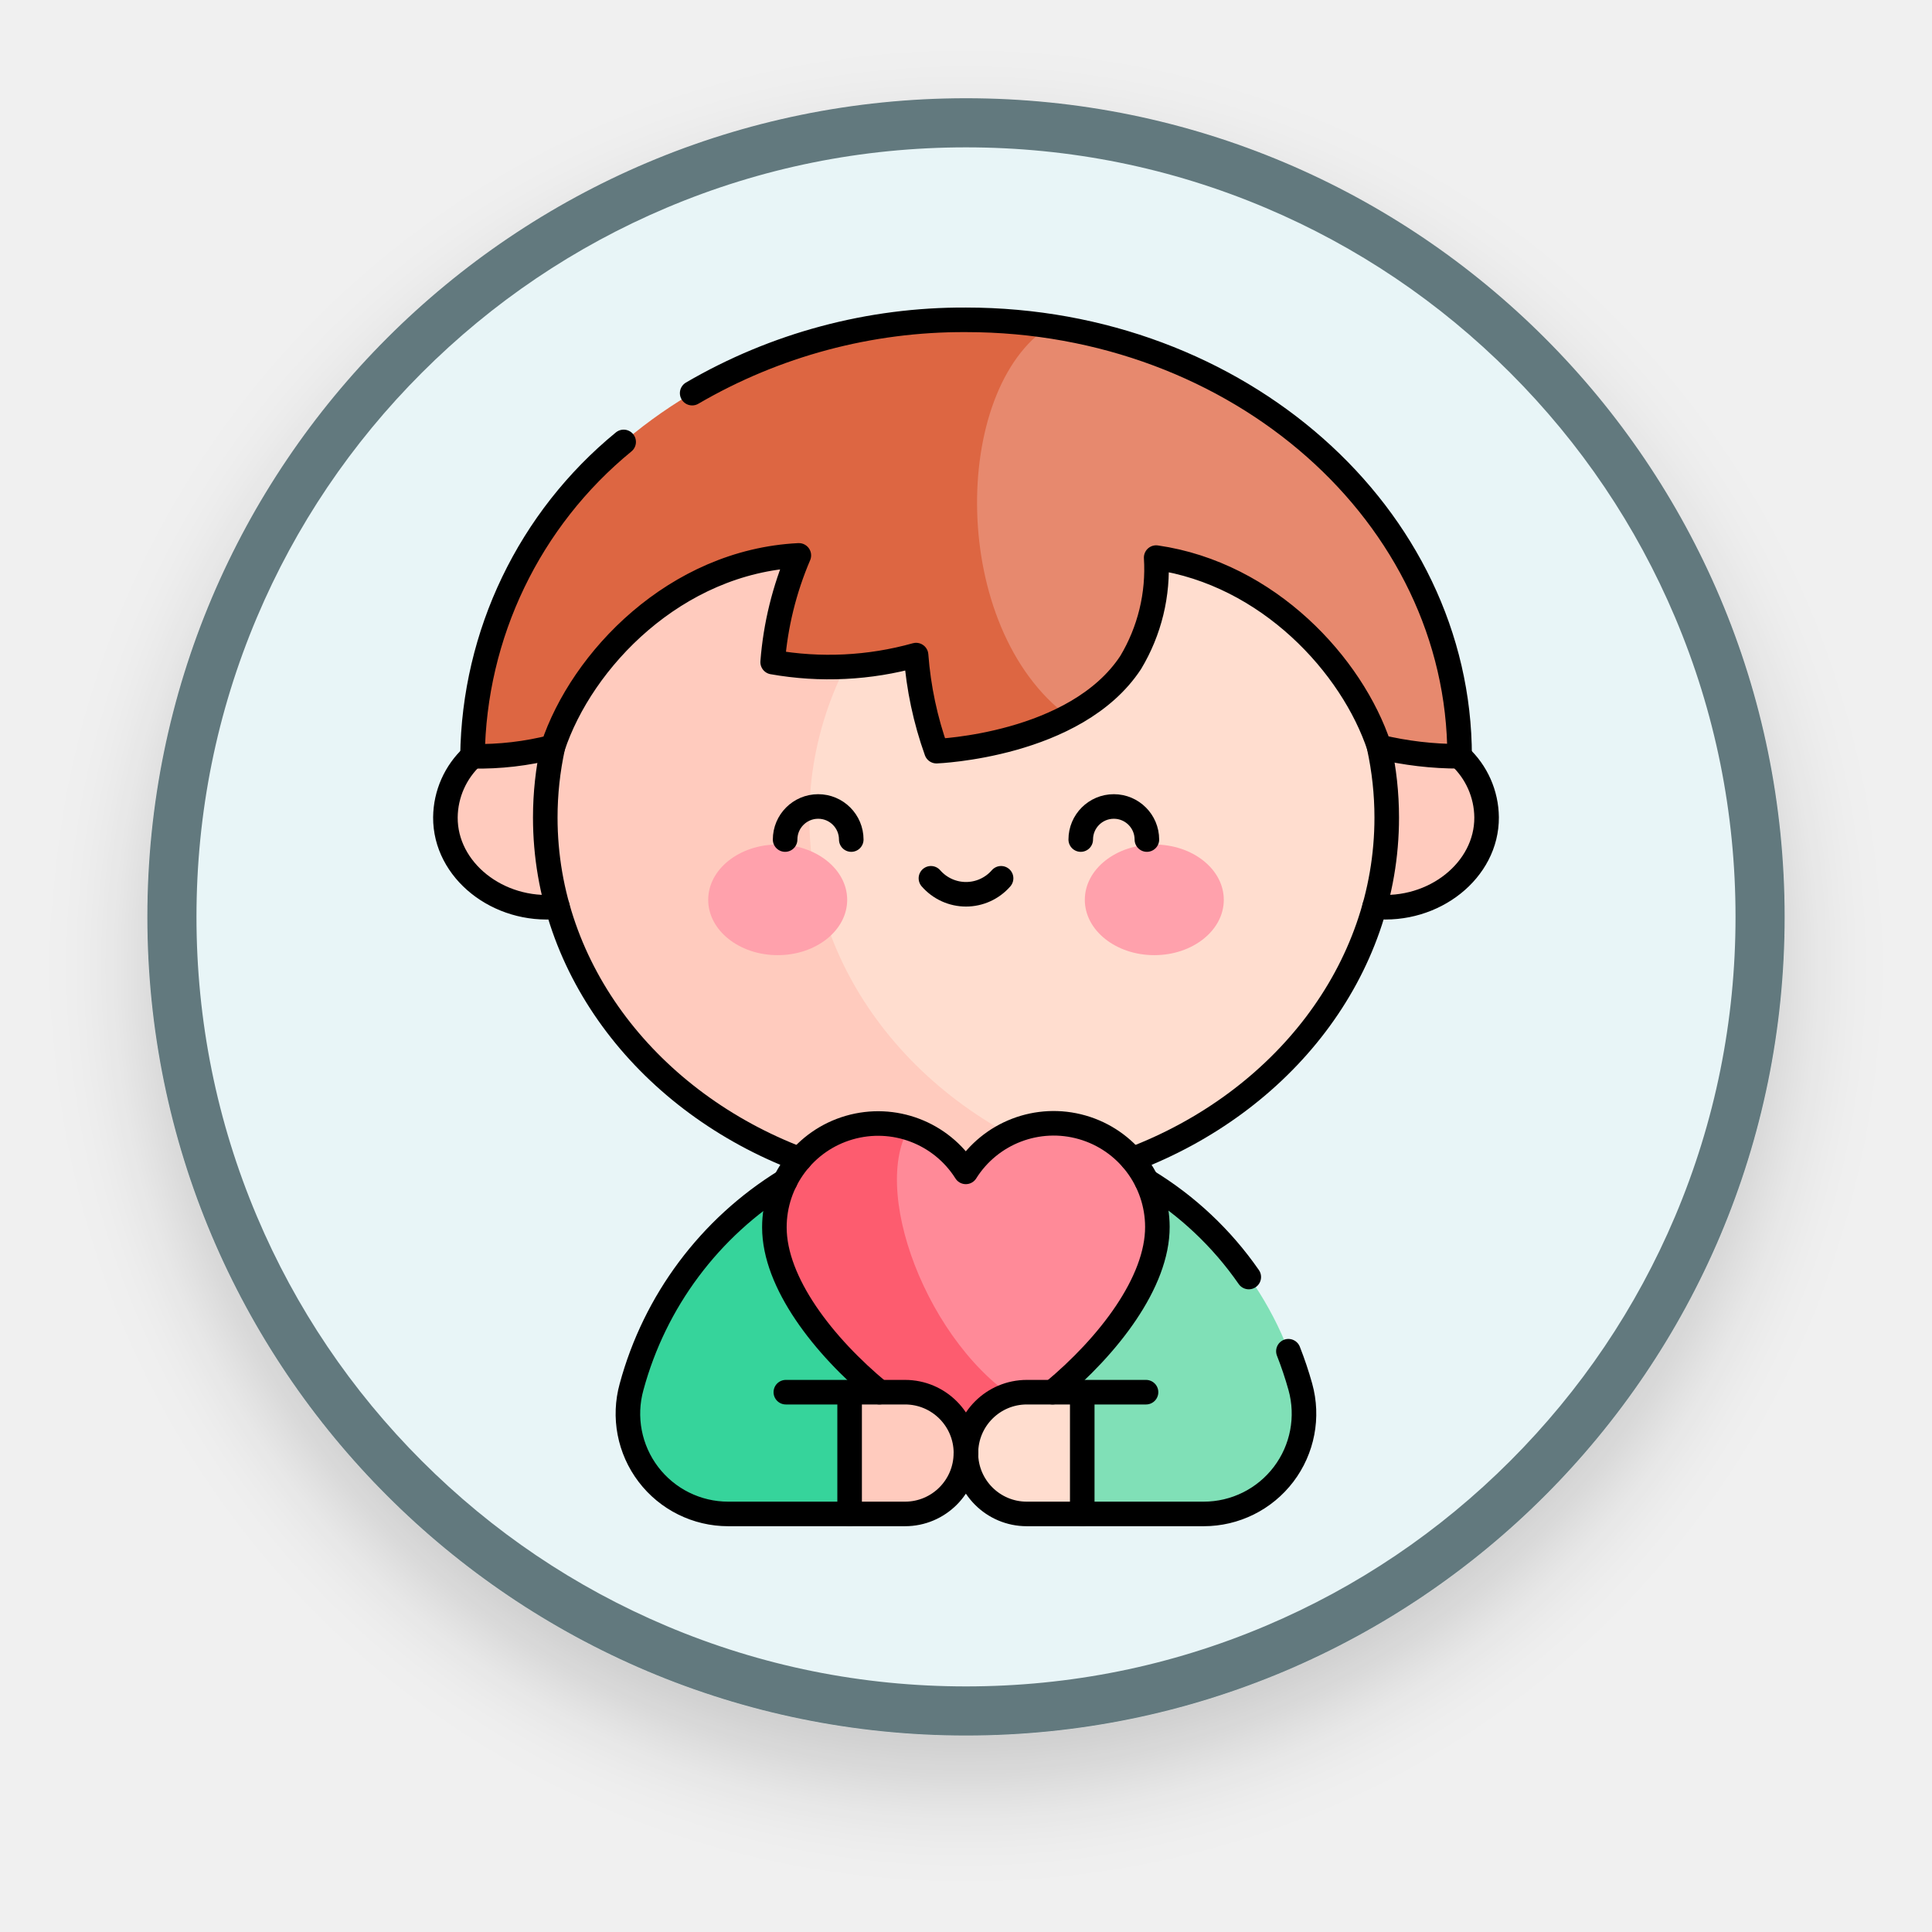
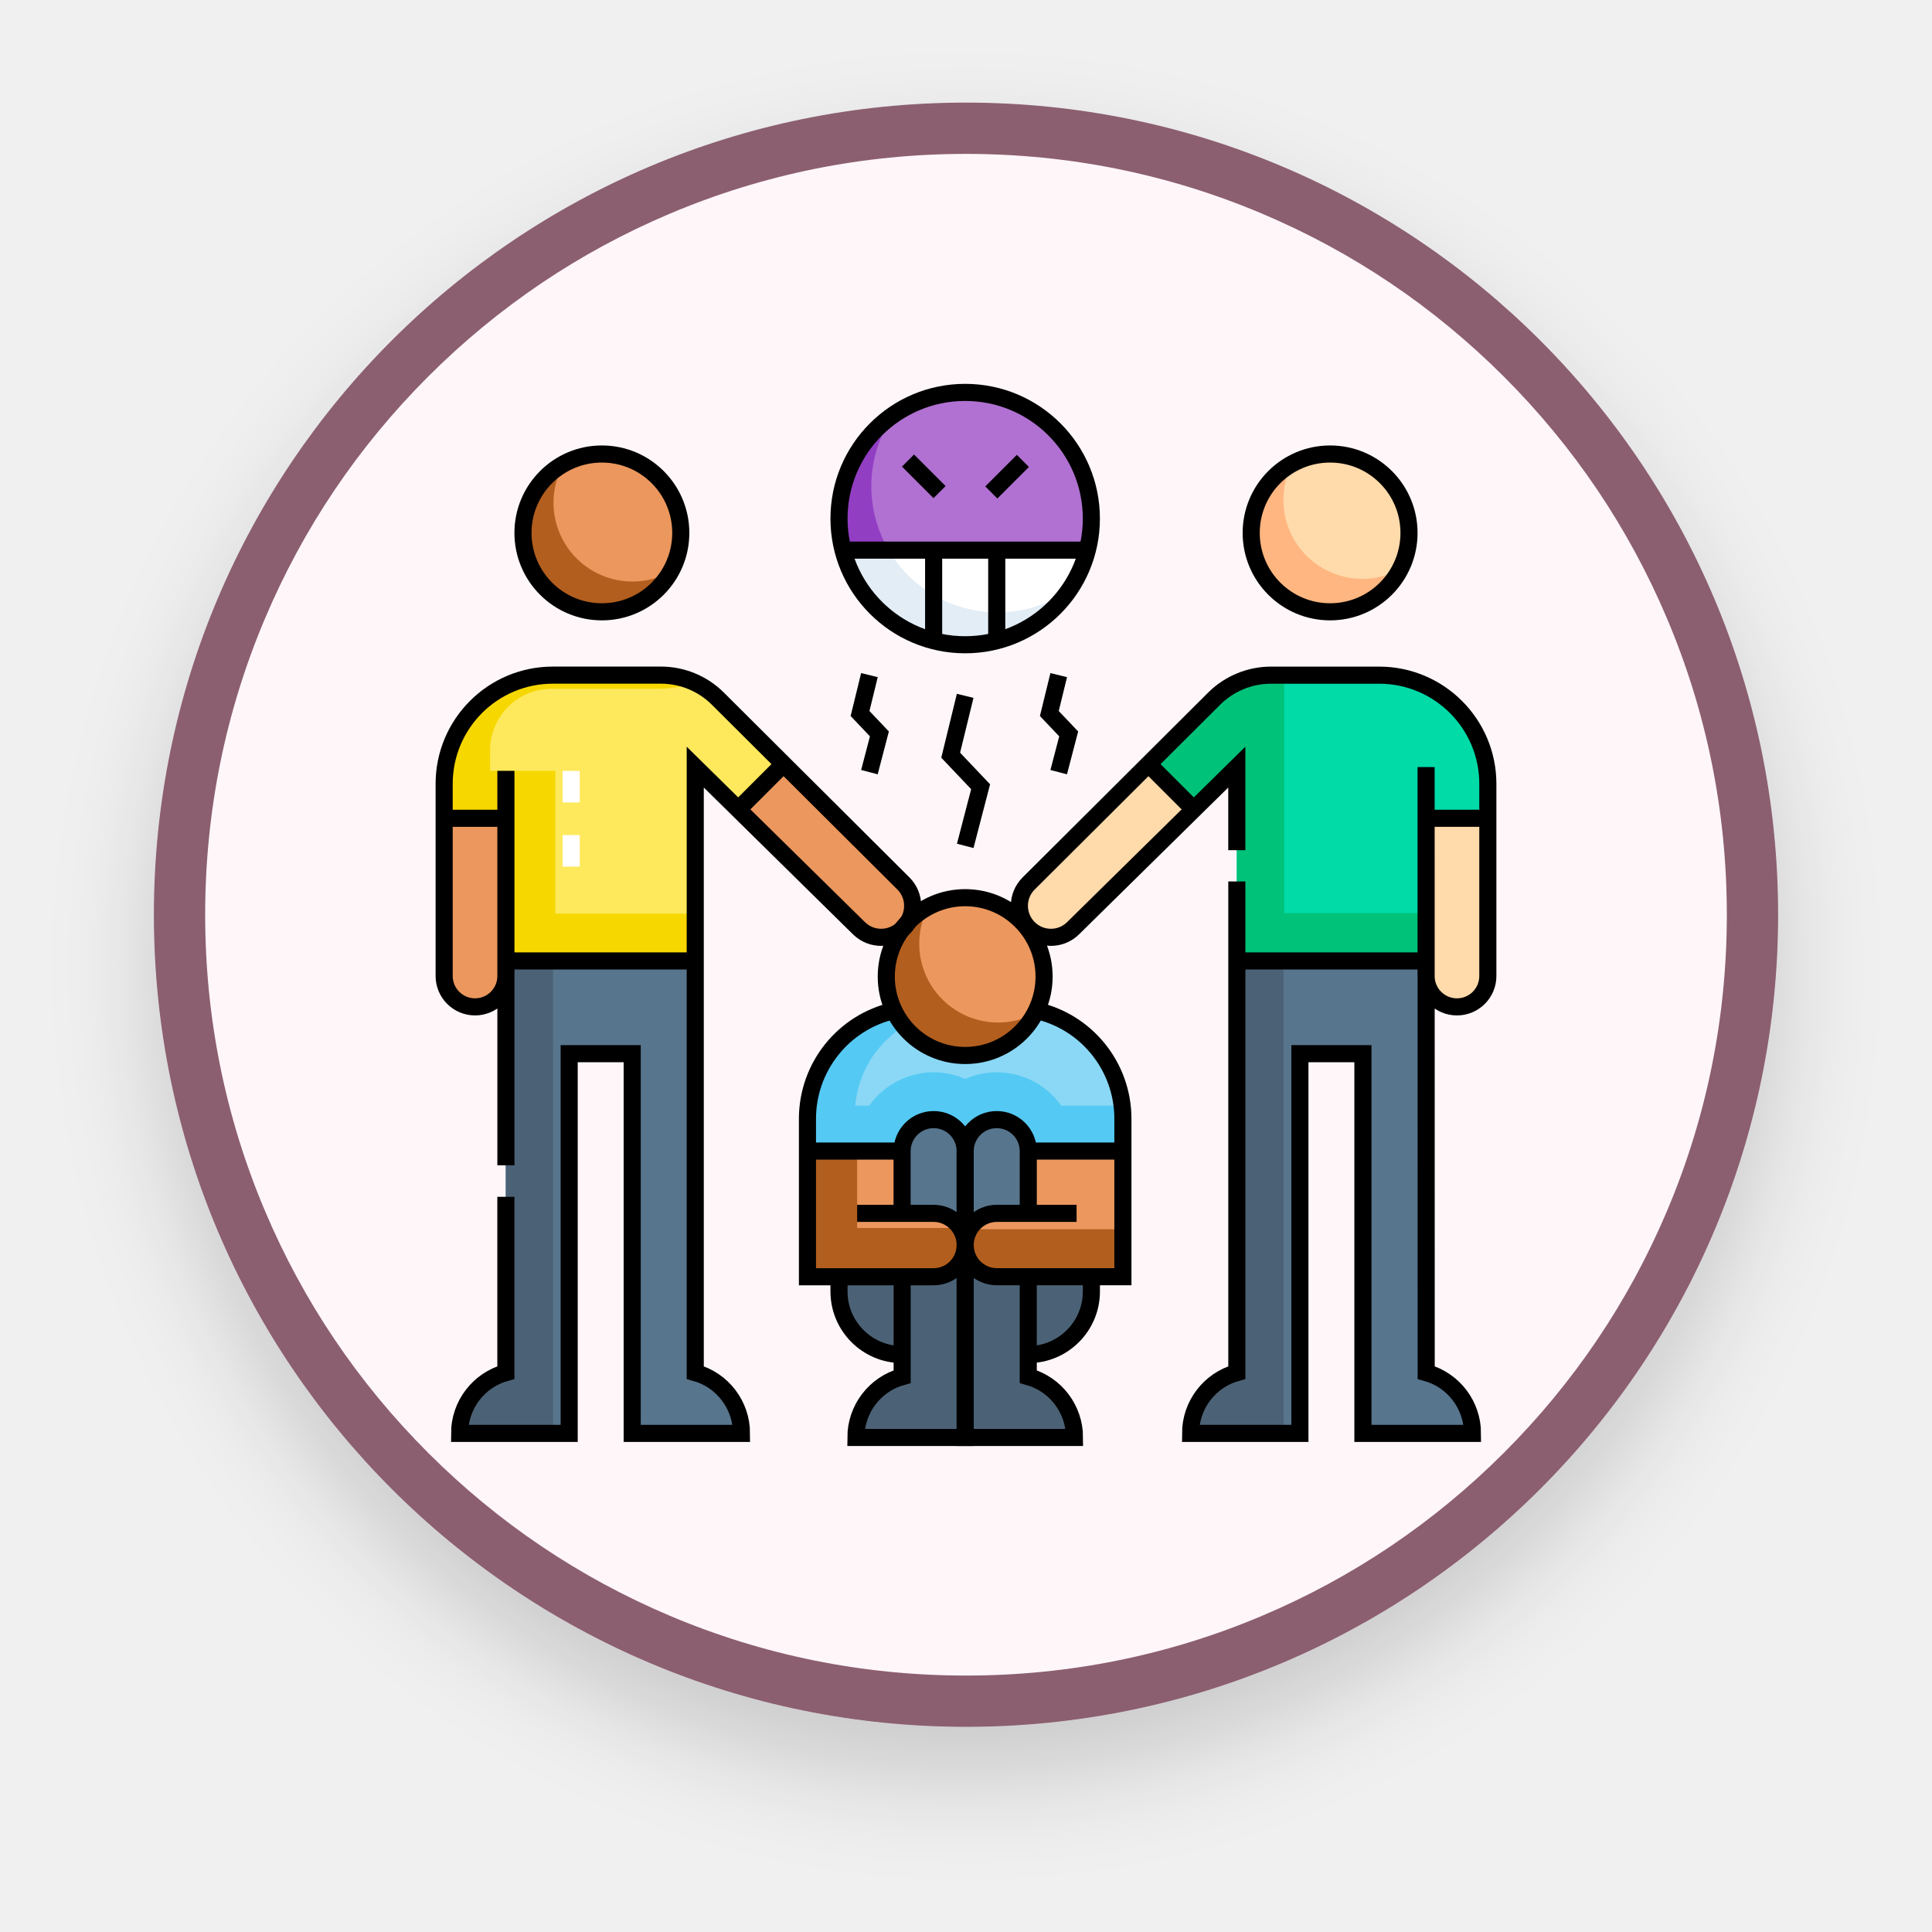
- <svg xmlns="http://www.w3.org/2000/svg" width="118" height="118" viewBox="0 0 118 118">
+ <svg xmlns="http://www.w3.org/2000/svg" width="113" height="113" viewBox="0 0 113 113">
  <defs>
-     <filter id="Path_982547" x="0" y="0" width="118" height="118" filterUnits="userSpaceOnUse">
+     <filter id="Path_982547" x="0" y="0" width="113" height="113" filterUnits="userSpaceOnUse">
      <feOffset dy="3" input="SourceAlpha" />
      <feGaussianBlur stdDeviation="3" result="blur" />
      <feFlood flood-opacity="0.161" />
      <feComposite operator="in" in2="blur" />
      <feComposite in="SourceGraphic" />
    </filter>
  </defs>
-   <g id="Group_1203508" data-name="Group 1203508" transform="translate(-834.5 -2872.395)">
-     <g id="Group_1202912" data-name="Group 1202912">
-       <g id="Group_1178322" data-name="Group 1178322" transform="translate(630 -2039.15)">
-         <g id="Group_1173988" data-name="Group 1173988" transform="translate(213.5 4917.545)">
-           <g id="Group_1172010" data-name="Group 1172010">
-             <g id="Group_1171046" data-name="Group 1171046">
-               <g id="Group_1148525" data-name="Group 1148525">
-                 <g transform="matrix(1, 0, 0, 1, -9, -6)" filter="url(#Path_982547)">
-                   <g id="Path_982547-2" data-name="Path 982547" transform="translate(9 6)" fill="#e8f5f7">
-                     <path d="M 50 98.5 C 43.452 98.5 37.1 97.218 31.122 94.689 C 25.347 92.247 20.16 88.749 15.705 84.295 C 11.251 79.84 7.753 74.653 5.311 68.878 C 2.782 62.9 1.5 56.548 1.5 50 C 1.5 43.452 2.782 37.1 5.311 31.122 C 7.753 25.347 11.251 20.16 15.705 15.705 C 20.16 11.251 25.347 7.753 31.122 5.311 C 37.1 2.782 43.452 1.5 50 1.5 C 56.548 1.5 62.9 2.782 68.878 5.311 C 74.653 7.753 79.84 11.251 84.295 15.705 C 88.749 20.16 92.247 25.347 94.689 31.122 C 97.218 37.1 98.5 43.452 98.5 50 C 98.5 56.548 97.218 62.9 94.689 68.878 C 92.247 74.653 88.749 79.84 84.295 84.295 C 79.84 88.749 74.653 92.247 68.878 94.689 C 62.9 97.218 56.548 98.5 50 98.5 Z" stroke="none" />
-                     <path d="M 50 3 C 43.654 3 37.499 4.242 31.706 6.692 C 26.11 9.059 21.083 12.449 16.766 16.766 C 12.449 21.083 9.059 26.11 6.692 31.706 C 4.242 37.499 3 43.654 3 50 C 3 56.346 4.242 62.501 6.692 68.294 C 9.059 73.89 12.449 78.917 16.766 83.234 C 21.083 87.551 26.11 90.941 31.706 93.308 C 37.499 95.758 43.654 97 50 97 C 56.346 97 62.501 95.758 68.294 93.308 C 73.89 90.941 78.917 87.551 83.234 83.234 C 87.551 78.917 90.941 73.89 93.308 68.294 C 95.758 62.501 97 56.346 97 50 C 97 43.654 95.758 37.499 93.308 31.706 C 90.941 26.11 87.551 21.083 83.234 16.766 C 78.917 12.449 73.89 9.059 68.294 6.692 C 62.501 4.242 56.346 3 50 3 M 50 0 C 77.614 0 100 22.386 100 50 C 100 77.614 77.614 100 50 100 C 22.386 100 0 77.614 0 50 C 0 22.386 22.386 0 50 0 Z" stroke="none" fill="#62797e" />
+   <g id="Group_1203930" data-name="Group 1203930" transform="translate(-272 -1940.875)">
+     <g id="Group_1203929" data-name="Group 1203929">
+       <g id="Group_1203726" data-name="Group 1203726">
+         <g id="Group_1203498" data-name="Group 1203498" transform="translate(0 -197.72)">
+           <g id="Group_1202589" data-name="Group 1202589" transform="translate(281 2144.596)">
+             <g id="Group_1172010" data-name="Group 1172010" transform="translate(0)">
+               <g id="Group_1171046" data-name="Group 1171046">
+                 <g id="Group_1148525" data-name="Group 1148525">
+                   <g transform="matrix(1, 0, 0, 1, -9, -6)" filter="url(#Path_982547)">
+                     <g id="Path_982547-2" data-name="Path 982547" transform="translate(9 6)" fill="#fff6f9">
+                       <path d="M 47.5 93.5 C 41.289 93.5 35.265 92.284 29.595 89.886 C 24.118 87.569 19.198 84.252 14.973 80.027 C 10.748 75.802 7.431 70.882 5.114 65.405 C 2.716 59.735 1.5 53.711 1.5 47.5 C 1.5 41.289 2.716 35.265 5.114 29.595 C 7.431 24.118 10.748 19.198 14.973 14.973 C 19.198 10.748 24.118 7.431 29.595 5.114 C 35.265 2.716 41.289 1.5 47.5 1.5 C 53.711 1.5 59.735 2.716 65.405 5.114 C 70.882 7.431 75.802 10.748 80.027 14.973 C 84.252 19.198 87.569 24.118 89.886 29.595 C 92.284 35.265 93.5 41.289 93.5 47.5 C 93.5 53.711 92.284 59.735 89.886 65.405 C 87.569 70.882 84.252 75.802 80.027 80.027 C 75.802 84.252 70.882 87.569 65.405 89.886 C 59.735 92.284 53.711 93.5 47.5 93.5 Z" stroke="none" />
+                       <path d="M 47.5 3 C 41.491 3 35.664 4.176 30.18 6.496 C 24.881 8.737 20.122 11.946 16.034 16.034 C 11.946 20.122 8.737 24.881 6.496 30.18 C 4.176 35.664 3 41.491 3 47.5 C 3 53.509 4.176 59.336 6.496 64.82 C 8.737 70.119 11.946 74.878 16.034 78.966 C 20.122 83.054 24.881 86.263 30.18 88.504 C 35.664 90.824 41.491 92 47.5 92 C 53.509 92 59.336 90.824 64.82 88.504 C 70.119 86.263 74.878 83.054 78.966 78.966 C 83.054 74.878 86.263 70.119 88.504 64.82 C 90.824 59.336 92 53.509 92 47.5 C 92 41.491 90.824 35.664 88.504 30.18 C 86.263 24.881 83.054 20.122 78.966 16.034 C 74.878 11.946 70.119 8.737 64.82 6.496 C 59.336 4.176 53.509 3 47.5 3 M 47.5 0 C 73.734 0 95 21.266 95 47.5 C 95 73.734 73.734 95 47.5 95 C 21.266 95 0 73.734 0 47.5 C 0 21.266 21.266 0 47.5 0 Z" stroke="none" fill="#8b5e6f" />
+                     </g>
                  </g>
                </g>
              </g>
            </g>
          </g>
        </g>
-       </g>
-       <g id="happy_14698584" transform="translate(822.382 2884.429)">
-         <g id="Group_1202910" data-name="Group 1202910" transform="translate(39.322 7.5)">
-           <g id="Group_1202906" data-name="Group 1202906" transform="translate(0)">
-             <g id="Group_1202903" data-name="Group 1202903">
-               <ellipse id="Ellipse_12570" data-name="Ellipse 12570" cx="6.209" cy="5.49" rx="6.209" ry="5.49" transform="translate(51.174 24.894)" fill="#ffcbbe" />
-               <ellipse id="Ellipse_12571" data-name="Ellipse 12571" cx="6.209" cy="5.49" rx="6.209" ry="5.49" transform="translate(0 24.894)" fill="#ffcbbe" />
-               <path id="Path_1042588" data-name="Path 1042588" d="M135.926,359.262H126.72A21.1,21.1,0,0,0,115.5,372.81a6.123,6.123,0,0,0,5.9,7.765h10.8l3.718-3.718Z" transform="translate(-104.13 -307.643)" fill="#36d49b" />
-               <path id="Path_1042589" data-name="Path 1042589" d="M255.974,376.856l3.718,3.718H270.5a6.123,6.123,0,0,0,5.9-7.765,21.1,21.1,0,0,0-11.216-13.548h-9.206Z" transform="translate(-224.182 -307.642)" fill="#80e0b7" />
-               <path id="Path_1042590" data-name="Path 1042590" d="M201.644,89.172c0,10.059-7.391,18.591-17.633,21.582-13.891-2.149-21.833-11.522-21.833-21.582s6.51-19.127,21.833-21.582C194.253,70.581,201.644,79.112,201.644,89.172Z" transform="translate(-144.151 -58.772)" fill="#ffddcf" />
-               <path id="Path_1042591" data-name="Path 1042591" d="M114.643,104.115a28.748,28.748,0,0,1-8.065,1.142c-14.192,0-25.7-10.174-25.7-22.723s11.506-22.723,25.7-22.723a28.747,28.747,0,0,1,8.065,1.142C104.4,63.942,97.01,72.474,97.01,82.533S104.4,101.124,114.643,104.115Z" transform="translate(-74.782 -52.134)" fill="#ffcbbe" />
-               <path id="Path_1042592" data-name="Path 1042592" d="M276.618,36.371a21.056,21.056,0,0,1-4.909-.577c-1.646-4.973-6.771-10.57-13.624-11.559a11.082,11.082,0,0,1-1.56,6.41,10.092,10.092,0,0,1-3.811,3.3c-10.042-4.577-10.548-22.7-1.133-23.843C265.8,12.244,276.618,23.191,276.618,36.371Z" transform="translate(-214.681 -9.718)" fill="#e7896e" />
-               <path id="Path_1042593" data-name="Path 1042593" d="M86.979,31.724a20.745,20.745,0,0,1-7.145,2.041,1.124,1.124,0,0,1-1.193-.787,22.725,22.725,0,0,1-.955-5.007,19.165,19.165,0,0,1-7.659.591,1.126,1.126,0,0,1-.988-1.271,20.708,20.708,0,0,1,1.492-5.41c-7.551.374-13.269,6.4-15.025,11.7a18.25,18.25,0,0,1-4.907.571C50.6,19.433,64.095,7.5,80.741,7.5a34.138,34.138,0,0,1,5.105.382C79.814,11.742,79.708,26.314,86.979,31.724Z" transform="translate(-48.945 -7.5)" fill="#dd6642" />
+         <g id="bullying_15912586" transform="translate(290.156 1956.503)">
+           <g id="Group_1203724" data-name="Group 1203724" transform="translate(7.822 7.298)">
+             <path id="Path_1044485" data-name="Path 1044485" d="M376.506,301.915l0-24.075H365.43v24.076a3.693,3.693,0,0,0-2.705,3.558h6.393s0-22.21,0-22.21H372.8v22.21h6.408A3.693,3.693,0,0,0,376.506,301.915Z" transform="translate(-319.07 -244.562)" fill="#57758d" />
+             <path id="Path_1044486" data-name="Path 1044486" d="M17.854,301.916l0-24.075H28.931v24.076a3.693,3.693,0,0,1,2.705,3.558H25.242s0-22.21,0-22.21H21.556v22.21H15.148A3.693,3.693,0,0,1,17.854,301.916Z" transform="translate(-14.247 -244.563)" fill="#57758d" />
+             <g id="Group_1203720" data-name="Group 1203720" transform="translate(0.901 33.21)">
+               <path id="Path_1044487" data-name="Path 1044487" d="M20.621,277.286H17.853V301.5a3.693,3.693,0,0,0-2.705,3.558h5.473Z" transform="translate(-15.148 -277.286)" fill="#4b6276" />
            </g>
-             <g id="Group_1202905" data-name="Group 1202905" transform="translate(16.051 32.046)">
-               <g id="Group_1202904" data-name="Group 1202904">
-                 <ellipse id="Ellipse_12572" data-name="Ellipse 12572" cx="4.244" cy="3.379" rx="4.244" ry="3.379" fill="#ffa1ac" />
-                 <ellipse id="Ellipse_12573" data-name="Ellipse 12573" cx="4.244" cy="3.379" rx="4.244" ry="3.379" transform="translate(23.002)" fill="#ffa1ac" />
-               </g>
+             <g id="Group_1203721" data-name="Group 1203721" transform="translate(43.624 33.21)">
+               <path id="Path_1044488" data-name="Path 1044488" d="M367.945,277.286h-2.768V301.5a3.693,3.693,0,0,0-2.705,3.558h5.473Z" transform="translate(-362.472 -277.286)" fill="#4b6276" />
            </g>
+             <path id="Path_1044489" data-name="Path 1044489" d="M192.932,301.429h-6.271a6.09,6.09,0,0,0-6.09,6.09v2.128h18.451v-2.128A6.09,6.09,0,0,0,192.932,301.429Z" transform="translate(-159.322 -265.249)" fill="#8ad8f6" />
+             <path id="Path_1044490" data-name="Path 1044490" d="M199,306.992h-3.589a4.663,4.663,0,0,0-.506-.6,4.613,4.613,0,0,0-5.107-.966,4.612,4.612,0,0,0-5.107.966,4.683,4.683,0,0,0-.506.6h-.821a6.089,6.089,0,0,1,6.066-5.562H186.66a6.2,6.2,0,0,0-6.09,5.562v2.656h18.451V307.52C199.021,307.342,199.011,307.166,199,306.992Z" transform="translate(-159.321 -265.25)" fill="#54c9f3" />
+             <path id="Path_1044491" data-name="Path 1044491" d="M195.57,427.983v.862a3.692,3.692,0,0,0,3.692,3.692h0v-4.553Z" transform="translate(-172.476 -376.236)" fill="#4b6276" />
+             <path id="Path_1044492" data-name="Path 1044492" d="M289.256,427.983v.862a3.692,3.692,0,0,1-3.692,3.692h0v-4.553Z" transform="translate(-251.4 -376.236)" fill="#4b6276" />
+             <rect id="Rectangle_417127" data-name="Rectangle 417127" width="8.959" height="7.349" transform="translate(21.249 44.398)" fill="#eb975d" />
+             <path id="Path_1044493" data-name="Path 1044493" d="M183.475,372.74v-4.5H180.57v7.349h8.959V372.74Z" transform="translate(-159.321 -323.841)" fill="#b25e1e" />
+             <rect id="Rectangle_417128" data-name="Rectangle 417128" width="8.959" height="7.349" transform="translate(30.733 44.398)" fill="#eb975d" />
+             <rect id="Rectangle_417129" data-name="Rectangle 417129" width="8.959" height="2.777" transform="translate(30.733 48.97)" fill="#b25e1e" />
+             <path id="Path_1044494" data-name="Path 1044494" d="M203.153,7.3a7.387,7.387,0,0,0-7.148,9.225h14.3A7.387,7.387,0,0,0,203.153,7.3Z" transform="translate(-172.654 -7.298)" fill="#b071d2" />
+             <path id="Path_1044495" data-name="Path 1044495" d="M197.663,82.3a7.383,7.383,0,0,0,14.3,0Z" transform="translate(-174.312 -73.073)" fill="#fff" />
+             <path id="Path_1044496" data-name="Path 1044496" d="M206.681,85.963A7.377,7.377,0,0,1,200.3,82.3h-2.639a7.381,7.381,0,0,0,13.216,2.353A7.345,7.345,0,0,1,206.681,85.963Z" transform="translate(-174.312 -73.073)" fill="#e3edf6" />
+             <path id="Path_1044497" data-name="Path 1044497" d="M198.954,17.962A7.39,7.39,0,0,0,196,25.876h2.639a7.382,7.382,0,0,1,.31-7.914Z" transform="translate(-172.653 -16.65)" fill="#923ec3" />
+             <circle id="Ellipse_12685" data-name="Ellipse 12685" cx="4.615" cy="4.615" r="4.615" transform="translate(25.859 29.578)" fill="#eb975d" />
+             <path id="Path_1044498" data-name="Path 1044498" d="M224.591,258.867a4.615,4.615,0,0,1-4.082-6.77,4.615,4.615,0,1,0,6.236,6.236A4.59,4.59,0,0,1,224.591,258.867Z" transform="translate(-192.189 -221.986)" fill="#b25e1e" />
+             <circle id="Ellipse_12686" data-name="Ellipse 12686" cx="4.615" cy="4.615" r="4.615" transform="translate(4.47 3.628)" fill="#eb975d" />
+             <path id="Path_1044499" data-name="Path 1044499" d="M50.7,49.181a4.615,4.615,0,0,1-4.082-6.769,4.615,4.615,0,1,0,6.236,6.236A4.593,4.593,0,0,1,50.7,49.181Z" transform="translate(-39.69 -38.093)" fill="#b25e1e" />
+             <circle id="Ellipse_12687" data-name="Ellipse 12687" cx="4.615" cy="4.615" r="4.615" transform="translate(47.158 3.628)" fill="#ffdaaa" />
+             <path id="Path_1044500" data-name="Path 1044500" d="M397.744,47.9a4.615,4.615,0,0,1-4.082-6.769,4.615,4.615,0,1,0,6.236,6.236A4.591,4.591,0,0,1,397.744,47.9Z" transform="translate(-344.043 -36.969)" fill="#ffb680" />
+             <path id="Path_1044501" data-name="Path 1044501" d="M231.107,353.282a1.845,1.845,0,0,0-1.845,1.845,1.845,1.845,0,1,0-3.69,0v3.638h7.379v-3.638A1.845,1.845,0,0,0,231.107,353.282Z" transform="translate(-198.788 -310.724)" fill="#57758d" />
+             <path id="Path_1044502" data-name="Path 1044502" d="M213.676,433.827v-5.844H206.3v5.844a3.693,3.693,0,0,0-2.705,3.557h12.787A3.693,3.693,0,0,0,213.676,433.827Z" transform="translate(-179.513 -376.236)" fill="#4b6276" />
+             <g id="Group_1203722" data-name="Group 1203722" transform="translate(57.432 24.933)">
+               <path id="Path_1044503" data-name="Path 1044503" d="M474.728,210v9.241a1.806,1.806,0,0,0,1.805,1.791h0a1.806,1.806,0,0,0,1.806-1.806V210Z" transform="translate(-474.728 -210)" fill="#ffdaaa" />
+             </g>
+             <path id="Path_1044504" data-name="Path 1044504" d="M356.2,141.932h-6.319a4.717,4.717,0,0,0-3.31,1.356l-3.862,3.848,2.652,2.652,2.516-2.476v11.338h11.071V150.3h3.612v-2.013A6.36,6.36,0,0,0,356.2,141.932Z" transform="translate(-301.513 -125.371)" fill="#00dba8" />
+             <path id="Path_1044505" data-name="Path 1044505" d="M347.874,147.312V158.65h11.071v-2.8h-8.3V141.932h-.763a4.717,4.717,0,0,0-3.31,1.356l-3.862,3.848,2.652,2.652Z" transform="translate(-301.513 -125.371)" fill="#00c278" />
+             <path id="Path_1044506" data-name="Path 1044506" d="M288.882,184.239l-7.006,6.98a1.845,1.845,0,0,0,2.591,2.627l7.067-6.955Z" transform="translate(-247.689 -162.474)" fill="#ffdaaa" />
+             <g id="Group_1203723" data-name="Group 1203723" transform="translate(0 24.933)">
+               <path id="Path_1044507" data-name="Path 1044507" d="M11.434,210v9.241a1.806,1.806,0,0,1-1.805,1.791h0a1.806,1.806,0,0,1-1.806-1.806V210Z" transform="translate(-7.822 -210)" fill="#eb975d" />
+             </g>
+             <path id="Path_1044508" data-name="Path 1044508" d="M14.183,141.932H20.5a4.717,4.717,0,0,1,3.31,1.356l3.862,3.848-2.652,2.652-2.516-2.476v11.338H11.435V150.3H7.823v-2.013A6.36,6.36,0,0,1,14.183,141.932Z" transform="translate(-7.823 -125.371)" fill="#fee95d" />
+             <path id="Path_1044509" data-name="Path 1044509" d="M11.435,158.649H22.506v-2.768H14.326v-8.351H10.51v-1.207a3.6,3.6,0,0,1,3.592-3.592h6.4a7.324,7.324,0,0,0,1.994-.357,4.717,4.717,0,0,0-1.994-.442H14.182a6.36,6.36,0,0,0-6.36,6.36V150.3h3.612Z" transform="translate(-7.822 -125.371)" fill="#f7d700" />
+             <path id="Path_1044510" data-name="Path 1044510" d="M150.3,184.239l7.006,6.98a1.845,1.845,0,0,1-2.591,2.627l-7.067-6.955Z" transform="translate(-130.45 -162.474)" fill="#eb975d" />
+             <line id="Line_1205" data-name="Line 1205" y2="1.845" transform="translate(7.431 22.162)" fill="none" stroke="#fff" stroke-miterlimit="10" stroke-width="1" />
+             <line id="Line_1206" data-name="Line 1206" y2="1.845" transform="translate(7.431 25.915)" fill="none" stroke="#fff" stroke-miterlimit="10" stroke-width="1" />
          </g>
-           <path id="Path_1042594" data-name="Path 1042594" d="M234.282,348.225c.006,3.777-3.723,8.187-7.653,11.078-9.328-.978-12.322-15.275-7.534-17.1a6.349,6.349,0,0,1,3.484,2.672,6.335,6.335,0,0,1,11.7,3.355Z" transform="translate(-190.792 -292.829)" fill="#ff8a98" />
-           <path id="Path_1042595" data-name="Path 1042595" d="M192,359.4a23.543,23.543,0,0,1-2.7,1.726c-.421.228-.887,1.017-1.349,1.015s-.9-.79-1.311-1.012c-4.725-2.545-10.379-8.127-10.387-12.771a6.34,6.34,0,0,1,8.209-6.062C182.031,346.491,186.076,356.432,192,359.4Z" transform="translate(-156.166 -292.923)" fill="#fd5c6f" />
-           <g id="Group_1202909" data-name="Group 1202909" transform="translate(24.688 65.496)">
-             <g id="Group_1202907" data-name="Group 1202907" transform="translate(7.104)">
-               <path id="Path_1042596" data-name="Path 1042596" d="M263.078,461.264h-3.386a3.718,3.718,0,1,1,0-7.436h3.386Z" transform="translate(-255.974 -453.828)" fill="#ffddcf" />
-             </g>
-             <g id="Group_1202908" data-name="Group 1202908">
-               <path id="Path_1042597" data-name="Path 1042597" d="M207.562,461.264h3.386a3.718,3.718,0,1,0,0-7.436h-3.386Z" transform="translate(-207.562 -453.828)" fill="#ffcbbe" />
-             </g>
+           <g id="Group_1203725" data-name="Group 1203725" transform="translate(7.822 7.323)">
+             <circle id="Ellipse_12688" data-name="Ellipse 12688" cx="4.615" cy="4.615" r="4.615" transform="translate(25.859 29.553)" fill="none" stroke="#000" stroke-miterlimit="10" stroke-width="1" />
+             <path id="Path_1044511" data-name="Path 1044511" d="M259.617,301.22a6.488,6.488,0,0,1,5.178,6.354v9.239h-7.372a1.853,1.853,0,0,1-1.853-1.853h0a1.853,1.853,0,0,1,1.853-1.853h4.663" transform="translate(-225.096 -265.091)" fill="none" stroke="#000" stroke-miterlimit="10" stroke-width="1" />
+             <path id="Path_1044512" data-name="Path 1044512" d="M183.475,313.291h4.467a1.853,1.853,0,0,1,1.853,1.853h0A1.853,1.853,0,0,1,187.942,317H180.57v-9.239a6.488,6.488,0,0,1,5.059-6.328" transform="translate(-159.321 -265.275)" fill="none" stroke="#000" stroke-miterlimit="10" stroke-width="1" />
+             <path id="Path_1044513" data-name="Path 1044513" d="M229.262,359.694v-4.567a1.845,1.845,0,0,0-1.845-1.845h0a1.845,1.845,0,0,0-1.845,1.845v3.638" transform="translate(-198.788 -310.749)" fill="none" stroke="#000" stroke-miterlimit="10" stroke-width="1" />
+             <path id="Path_1044514" data-name="Path 1044514" d="M206.3,421.341v5.844a3.693,3.693,0,0,0-2.705,3.557h6.393V420.409" transform="translate(-179.512 -369.619)" fill="none" stroke="#000" stroke-miterlimit="10" stroke-width="1" />
+             <path id="Path_1044515" data-name="Path 1044515" d="M255.57,359.694v-4.567a1.845,1.845,0,0,1,1.845-1.845h0a1.845,1.845,0,0,1,1.845,1.845v3.638" transform="translate(-225.096 -310.749)" fill="none" stroke="#000" stroke-miterlimit="10" stroke-width="1" />
+             <path id="Path_1044516" data-name="Path 1044516" d="M259.259,421.341v5.844a3.693,3.693,0,0,1,2.705,3.557H255.57V420.409" transform="translate(-225.096 -369.619)" fill="none" stroke="#000" stroke-miterlimit="10" stroke-width="1" />
+             <path id="Path_1044517" data-name="Path 1044517" d="M195.57,427.984v.862a3.692,3.692,0,0,0,3.692,3.692h0" transform="translate(-172.476 -376.262)" fill="none" stroke="#000" stroke-miterlimit="10" stroke-width="1" />
+             <path id="Path_1044518" data-name="Path 1044518" d="M289.256,427.984v.862a3.692,3.692,0,0,1-3.692,3.692h0" transform="translate(-251.4 -376.262)" fill="none" stroke="#000" stroke-miterlimit="10" stroke-width="1" />
+             <line id="Line_1207" data-name="Line 1207" x2="5.535" transform="translate(21.249 44.373)" fill="none" stroke="#000" stroke-miterlimit="10" stroke-width="1" />
+             <line id="Line_1208" data-name="Line 1208" x2="5.535" transform="translate(34.165 44.373)" fill="none" stroke="#000" stroke-miterlimit="10" stroke-width="1" />
+             <path id="Path_1044519" data-name="Path 1044519" d="M294.05,152.171v-4.859l-9.583,9.431a1.845,1.845,0,0,1-2.605-.026h0a1.845,1.845,0,0,1,.014-2.6l10.868-10.827a4.717,4.717,0,0,1,3.31-1.356h6.319a6.36,6.36,0,0,1,6.36,6.36V159.53a1.806,1.806,0,0,1-1.806,1.806h0a1.806,1.806,0,0,1-1.806-1.806V147.312l.006,35.413a3.693,3.693,0,0,1,2.707,3.558h-6.408v-22.21h-3.686s0,22.21,0,22.21h-6.393a3.693,3.693,0,0,1,2.705-3.558V154" transform="translate(-247.689 -125.396)" fill="none" stroke="#000" stroke-miterlimit="10" stroke-width="1" />
+             <circle id="Ellipse_12689" data-name="Ellipse 12689" cx="4.615" cy="4.615" r="4.615" transform="translate(47.203 3.603)" fill="none" stroke="#000" stroke-miterlimit="10" stroke-width="1" />
+             <line id="Line_1209" data-name="Line 1209" x2="3.613" transform="translate(57.431 24.909)" fill="none" stroke="#000" stroke-miterlimit="10" stroke-width="1" />
+             <line id="Line_1210" data-name="Line 1210" x1="2.649" y1="2.649" transform="translate(41.192 21.739)" fill="none" stroke="#000" stroke-miterlimit="10" stroke-width="1" />
+             <line id="Line_1211" data-name="Line 1211" x2="11.071" transform="translate(46.36 33.253)" fill="none" stroke="#000" stroke-miterlimit="10" stroke-width="1" />
+             <path id="Path_1044520" data-name="Path 1044520" d="M11.432,172.447l0,10.279a3.693,3.693,0,0,0-2.706,3.558h6.408v-22.21h3.686s0,22.21,0,22.21h6.393a3.693,3.693,0,0,0-2.705-3.558V147.313l9.583,9.431a1.845,1.845,0,0,0,2.605-.026h0a1.845,1.845,0,0,0-.014-2.6L23.811,143.289a4.717,4.717,0,0,0-3.31-1.356H14.182a6.36,6.36,0,0,0-6.36,6.36v11.238a1.806,1.806,0,0,0,1.806,1.806h0a1.806,1.806,0,0,0,1.806-1.806v-12l0,23.07" transform="translate(-7.822 -125.397)" fill="none" stroke="#000" stroke-miterlimit="10" stroke-width="1" />
+             <circle id="Ellipse_12690" data-name="Ellipse 12690" cx="4.615" cy="4.615" r="4.615" transform="translate(4.61 3.603)" fill="none" stroke="#000" stroke-miterlimit="10" stroke-width="1" />
+             <line id="Line_1212" data-name="Line 1212" x1="3.613" transform="translate(0 24.909)" fill="none" stroke="#000" stroke-miterlimit="10" stroke-width="1" />
+             <line id="Line_1213" data-name="Line 1213" y1="2.649" x2="2.649" transform="translate(17.203 21.739)" fill="none" stroke="#000" stroke-miterlimit="10" stroke-width="1" />
+             <line id="Line_1214" data-name="Line 1214" x1="11.071" transform="translate(3.613 33.253)" fill="none" stroke="#000" stroke-miterlimit="10" stroke-width="1" />
+             <circle id="Ellipse_12691" data-name="Ellipse 12691" cx="7.38" cy="7.38" r="7.38" transform="translate(23.094 0)" fill="none" stroke="#000" stroke-miterlimit="10" stroke-width="1" />
+             <line id="Line_1215" data-name="Line 1215" x1="1.845" y1="1.845" transform="translate(27.13 3.986)" fill="none" stroke="#000" stroke-miterlimit="10" stroke-width="1" />
+             <line id="Line_1216" data-name="Line 1216" y1="1.845" x2="1.845" transform="translate(32.003 4.007)" fill="none" stroke="#000" stroke-miterlimit="10" stroke-width="1" />
+             <line id="Line_1217" data-name="Line 1217" x1="14.528" transform="translate(23.327 9.225)" fill="none" stroke="#000" stroke-miterlimit="10" stroke-width="1" />
+             <line id="Line_1218" data-name="Line 1218" y2="5.407" transform="translate(32.32 9.121)" fill="none" stroke="#000" stroke-miterlimit="10" stroke-width="1" />
+             <line id="Line_1219" data-name="Line 1219" y2="5.407" transform="translate(28.629 9.121)" fill="none" stroke="#000" stroke-miterlimit="10" stroke-width="1" />
+             <path id="Path_1044521" data-name="Path 1044521" d="M249.524,151.785l-.848,3.471,1.751,1.845-.9,3.459" transform="translate(-219.05 -134.037)" fill="none" stroke="#000" stroke-miterlimit="10" stroke-width="1" />
+             <path id="Path_1044522" data-name="Path 1044522" d="M296.133,141.932l-.549,2.245,1.132,1.193-.584,2.237" transform="translate(-260.188 -125.396)" fill="none" stroke="#000" stroke-miterlimit="10" stroke-width="1" />
+             <path id="Path_1044523" data-name="Path 1044523" d="M206.132,141.932l-.549,2.245,1.132,1.193-.584,2.237" transform="translate(-181.258 -125.396)" fill="none" stroke="#000" stroke-miterlimit="10" stroke-width="1" />
          </g>
-         </g>
-         <g id="Group_1202911" data-name="Group 1202911" transform="translate(39.322 7.5)">
-           <path id="Path_1042598" data-name="Path 1042598" d="M124.889,365.93A21.3,21.3,0,0,0,115.5,378.5a6.123,6.123,0,0,0,5.9,7.765h10.8a3.718,3.718,0,0,0,3.718-3.718,3.718,3.718,0,0,0,3.718,3.718h10.809a6.123,6.123,0,0,0,5.9-7.765,22.321,22.321,0,0,0-.729-2.173" transform="translate(-104.129 -313.333)" fill="none" stroke="#000" stroke-linecap="round" stroke-linejoin="round" stroke-miterlimit="10" stroke-width="1.5" />
-           <path id="Path_1042599" data-name="Path 1042599" d="M426.038,198.323c3.63.346,6.866-2.23,6.844-5.462a5.144,5.144,0,0,0-1.656-3.732" transform="translate(-369.29 -162.477)" fill="none" stroke="#000" stroke-linecap="round" stroke-linejoin="round" stroke-miterlimit="10" stroke-width="1.5" />
-           <path id="Path_1042600" data-name="Path 1042600" d="M40.978,189.129a5.144,5.144,0,0,0-1.656,3.732c-.022,3.232,3.214,5.808,6.844,5.462" transform="translate(-39.322 -162.476)" fill="none" stroke="#000" stroke-linecap="round" stroke-linejoin="round" stroke-miterlimit="10" stroke-width="1.5" />
-           <path id="Path_1042601" data-name="Path 1042601" d="M325.237,210.309c9.139-3.482,15.537-11.518,15.537-20.876a20.277,20.277,0,0,0-.47-4.338" transform="translate(-283.281 -159.034)" fill="none" stroke="#000" stroke-linecap="round" stroke-linejoin="round" stroke-miterlimit="10" stroke-width="1.5" />
-           <path id="Path_1042602" data-name="Path 1042602" d="M81.352,185.149a20.282,20.282,0,0,0-.468,4.33c0,9.36,6.4,17.4,15.542,20.878" transform="translate(-74.785 -159.08)" fill="none" stroke="#000" stroke-linecap="round" stroke-linejoin="round" stroke-miterlimit="10" stroke-width="1.5" />
-           <path id="Path_1042603" data-name="Path 1042603" d="M184.753,212.1a2.02,2.02,0,1,0-4.04,0" transform="translate(-159.965 -180.357)" fill="none" stroke="#000" stroke-linecap="round" stroke-linejoin="round" stroke-miterlimit="10" stroke-width="1.5" />
-           <path id="Path_1042604" data-name="Path 1042604" d="M303.757,212.1a2.02,2.02,0,1,1,4.04,0" transform="translate(-264.953 -180.357)" fill="none" stroke="#000" stroke-linecap="round" stroke-linejoin="round" stroke-miterlimit="10" stroke-width="1.5" />
-           <path id="Path_1042605" data-name="Path 1042605" d="M241.4,239.939a2.839,2.839,0,0,0,4.285,0" transform="translate(-211.746 -205.83)" fill="none" stroke="#000" stroke-linecap="round" stroke-linejoin="round" stroke-miterlimit="10" stroke-width="1.5" />
-           <path id="Path_1042606" data-name="Path 1042606" d="M193.252,358.321c3.436-2.85,6.409-6.726,6.4-10.1a6.335,6.335,0,0,0-11.7-3.355,6.335,6.335,0,0,0-11.692,3.39c0,3.367,2.979,7.226,6.415,10.064" transform="translate(-156.167 -292.826)" fill="none" stroke="#000" stroke-linecap="round" stroke-linejoin="round" stroke-miterlimit="10" stroke-width="1.5" />
-           <path id="Path_1042607" data-name="Path 1042607" d="M255.974,457.546a3.718,3.718,0,0,1,3.718-3.718h7.282" transform="translate(-224.182 -388.332)" fill="none" stroke="#000" stroke-linecap="round" stroke-linejoin="round" stroke-miterlimit="10" stroke-width="1.5" />
-           <line id="Line_1115" data-name="Line 1115" y2="7.436" transform="translate(38.896 65.496)" fill="none" stroke="#000" stroke-linecap="round" stroke-linejoin="round" stroke-miterlimit="10" stroke-width="1.5" />
-           <path id="Path_1042608" data-name="Path 1042608" d="M192.011,457.546a3.718,3.718,0,0,0-3.718-3.718h-7.282" transform="translate(-160.219 -388.332)" fill="none" stroke="#000" stroke-linecap="round" stroke-linejoin="round" stroke-miterlimit="10" stroke-width="1.5" />
-           <line id="Line_1116" data-name="Line 1116" y2="7.436" transform="translate(24.688 65.496)" fill="none" stroke="#000" stroke-linecap="round" stroke-linejoin="round" stroke-miterlimit="10" stroke-width="1.5" />
-           <path id="Path_1042609" data-name="Path 1042609" d="M337.452,371.8a20.591,20.591,0,0,0-6.233-5.867" transform="translate(-288.385 -313.338)" fill="none" stroke="#000" stroke-linecap="round" stroke-linejoin="round" stroke-miterlimit="10" stroke-width="1.5" />
-           <path id="Path_1042610" data-name="Path 1042610" d="M59.831,14.957a25.2,25.2,0,0,0-9.232,19.2,18.3,18.3,0,0,0,4.908-.57c1.757-5.305,7.474-11.326,15.024-11.7a20.576,20.576,0,0,0-1.6,6.518,19.735,19.735,0,0,0,8.76-.428,22.372,22.372,0,0,0,1.246,5.867s8.507-.318,11.859-5.411a11.083,11.083,0,0,0,1.559-6.411c6.852.99,11.977,6.587,13.624,11.559a21.035,21.035,0,0,0,4.909.577C110.881,19.433,97.387,7.5,80.74,7.5a32.851,32.851,0,0,0-16.725,4.478" transform="translate(-48.944 -7.5)" fill="none" stroke="#000" stroke-linecap="round" stroke-linejoin="round" stroke-miterlimit="10" stroke-width="1.5" />
        </g>
      </g>
    </g>
  </g>
</svg>
